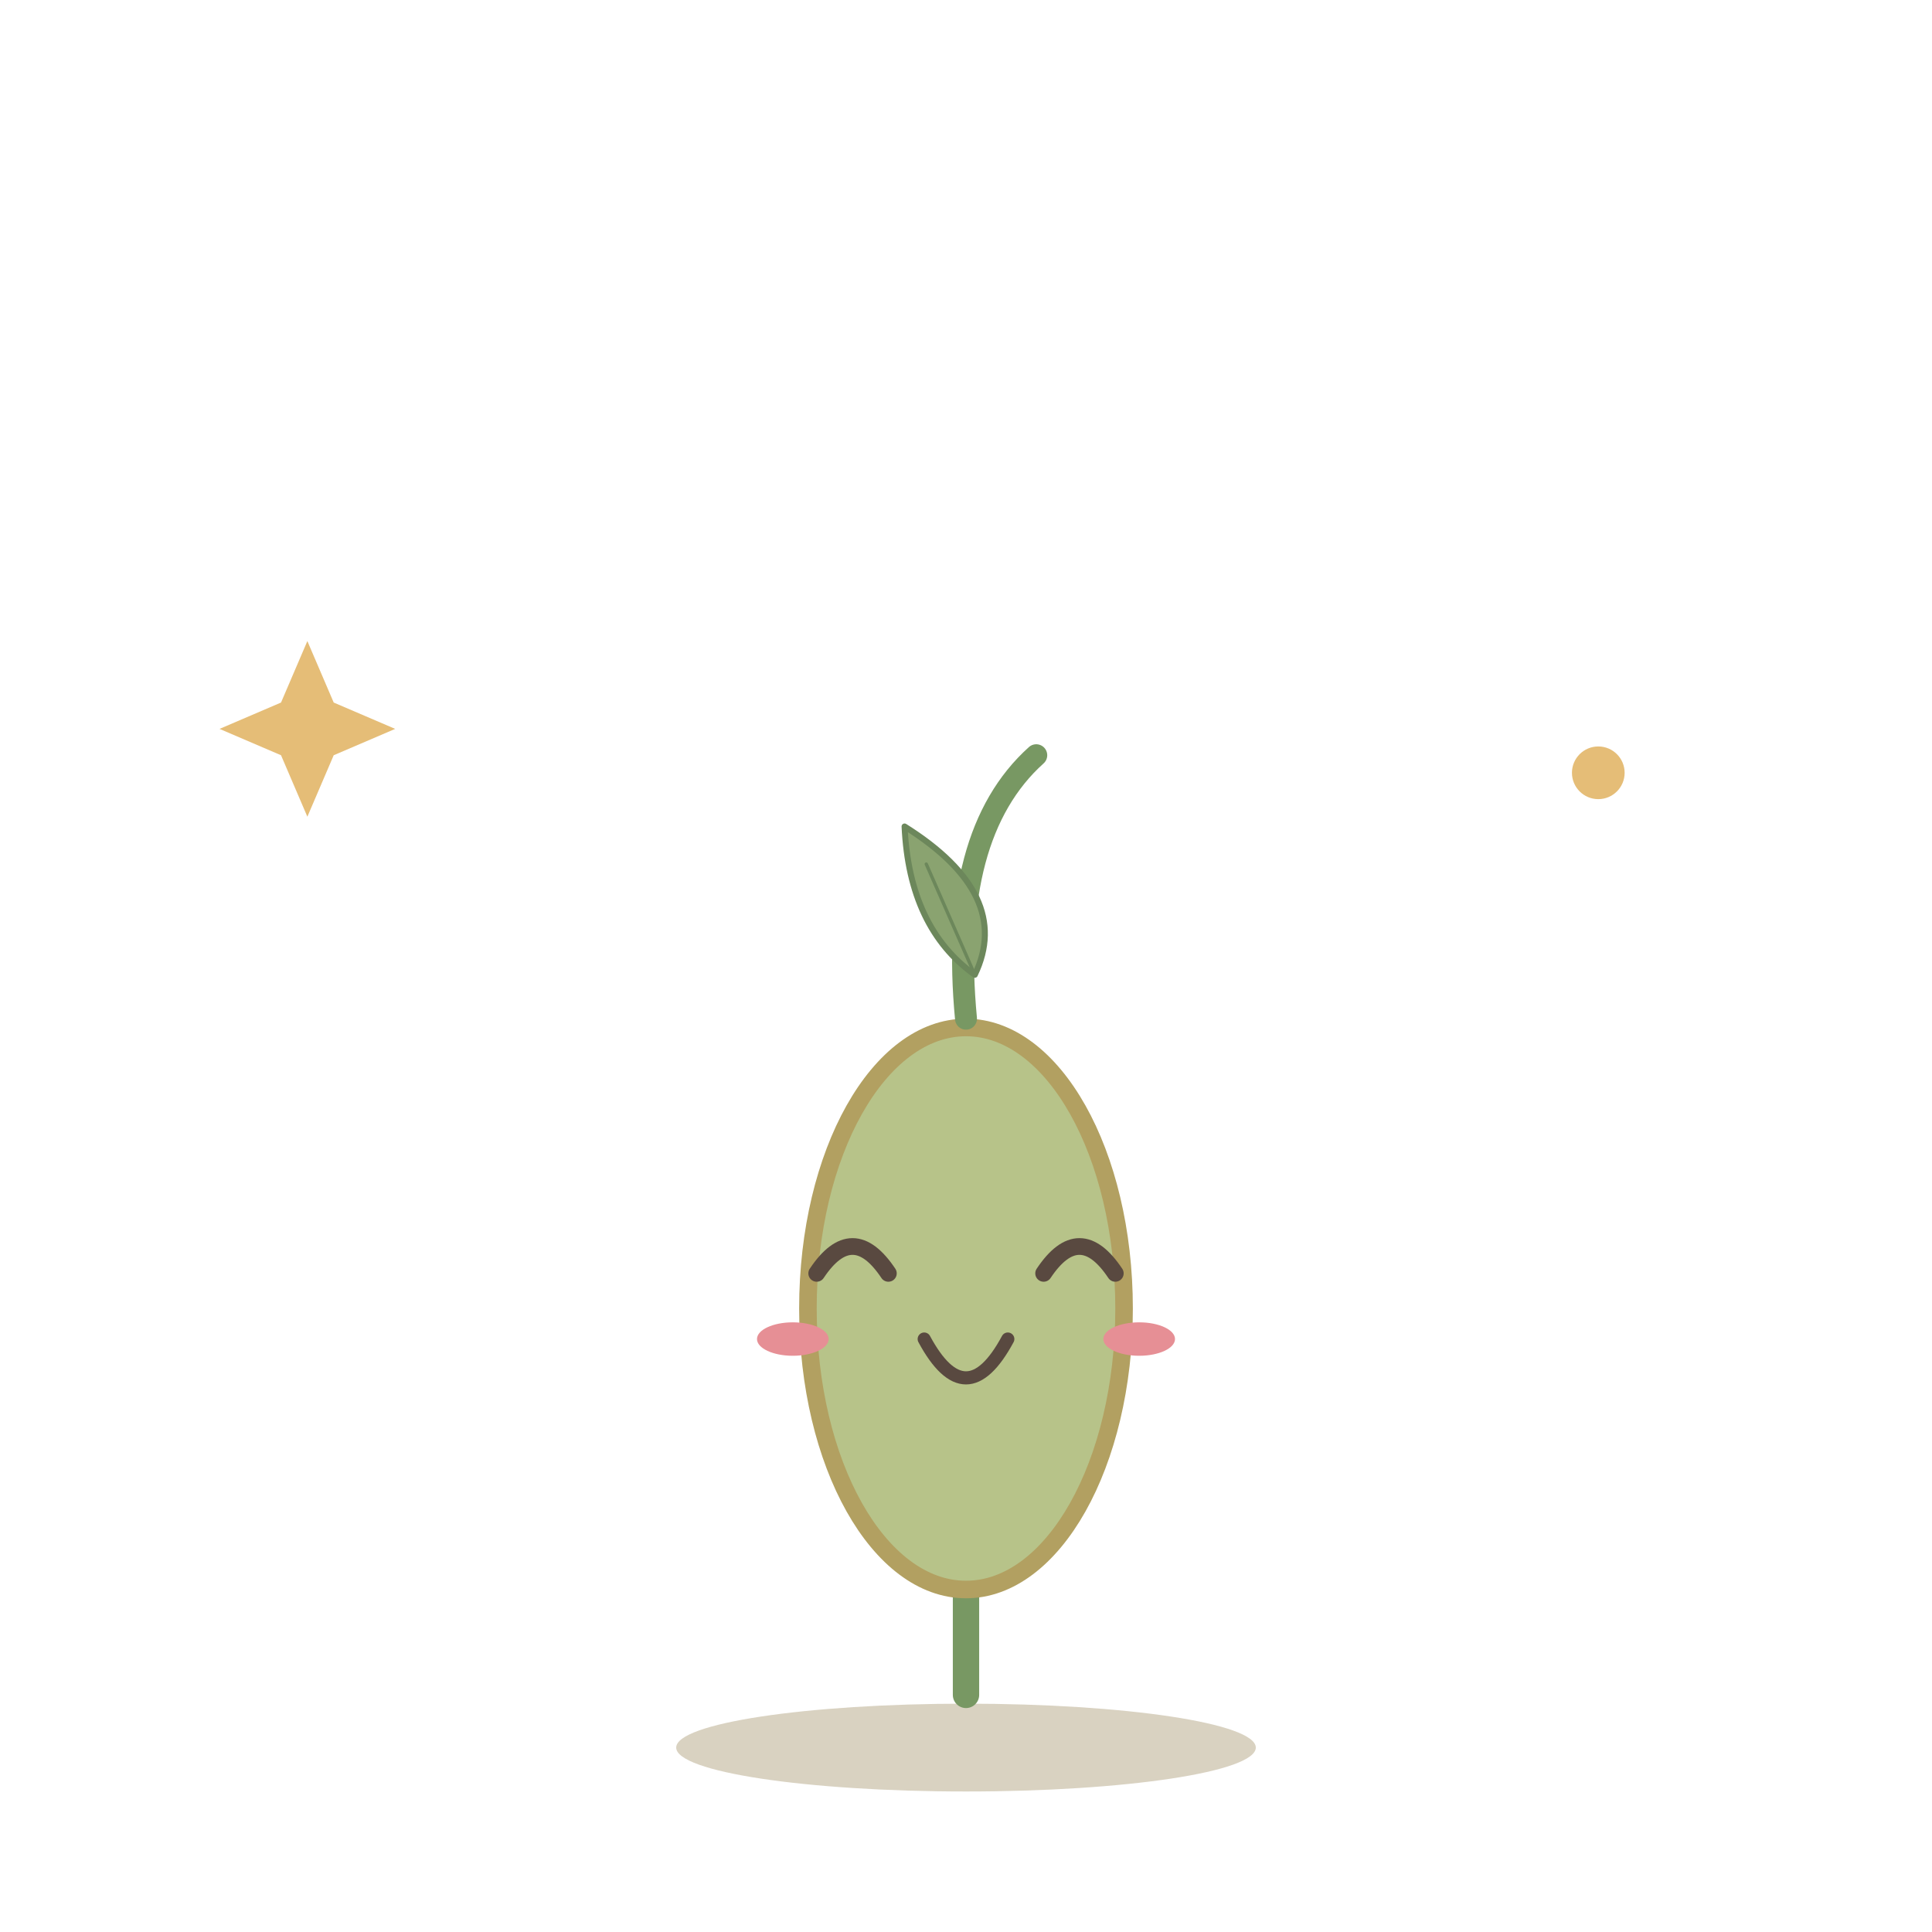
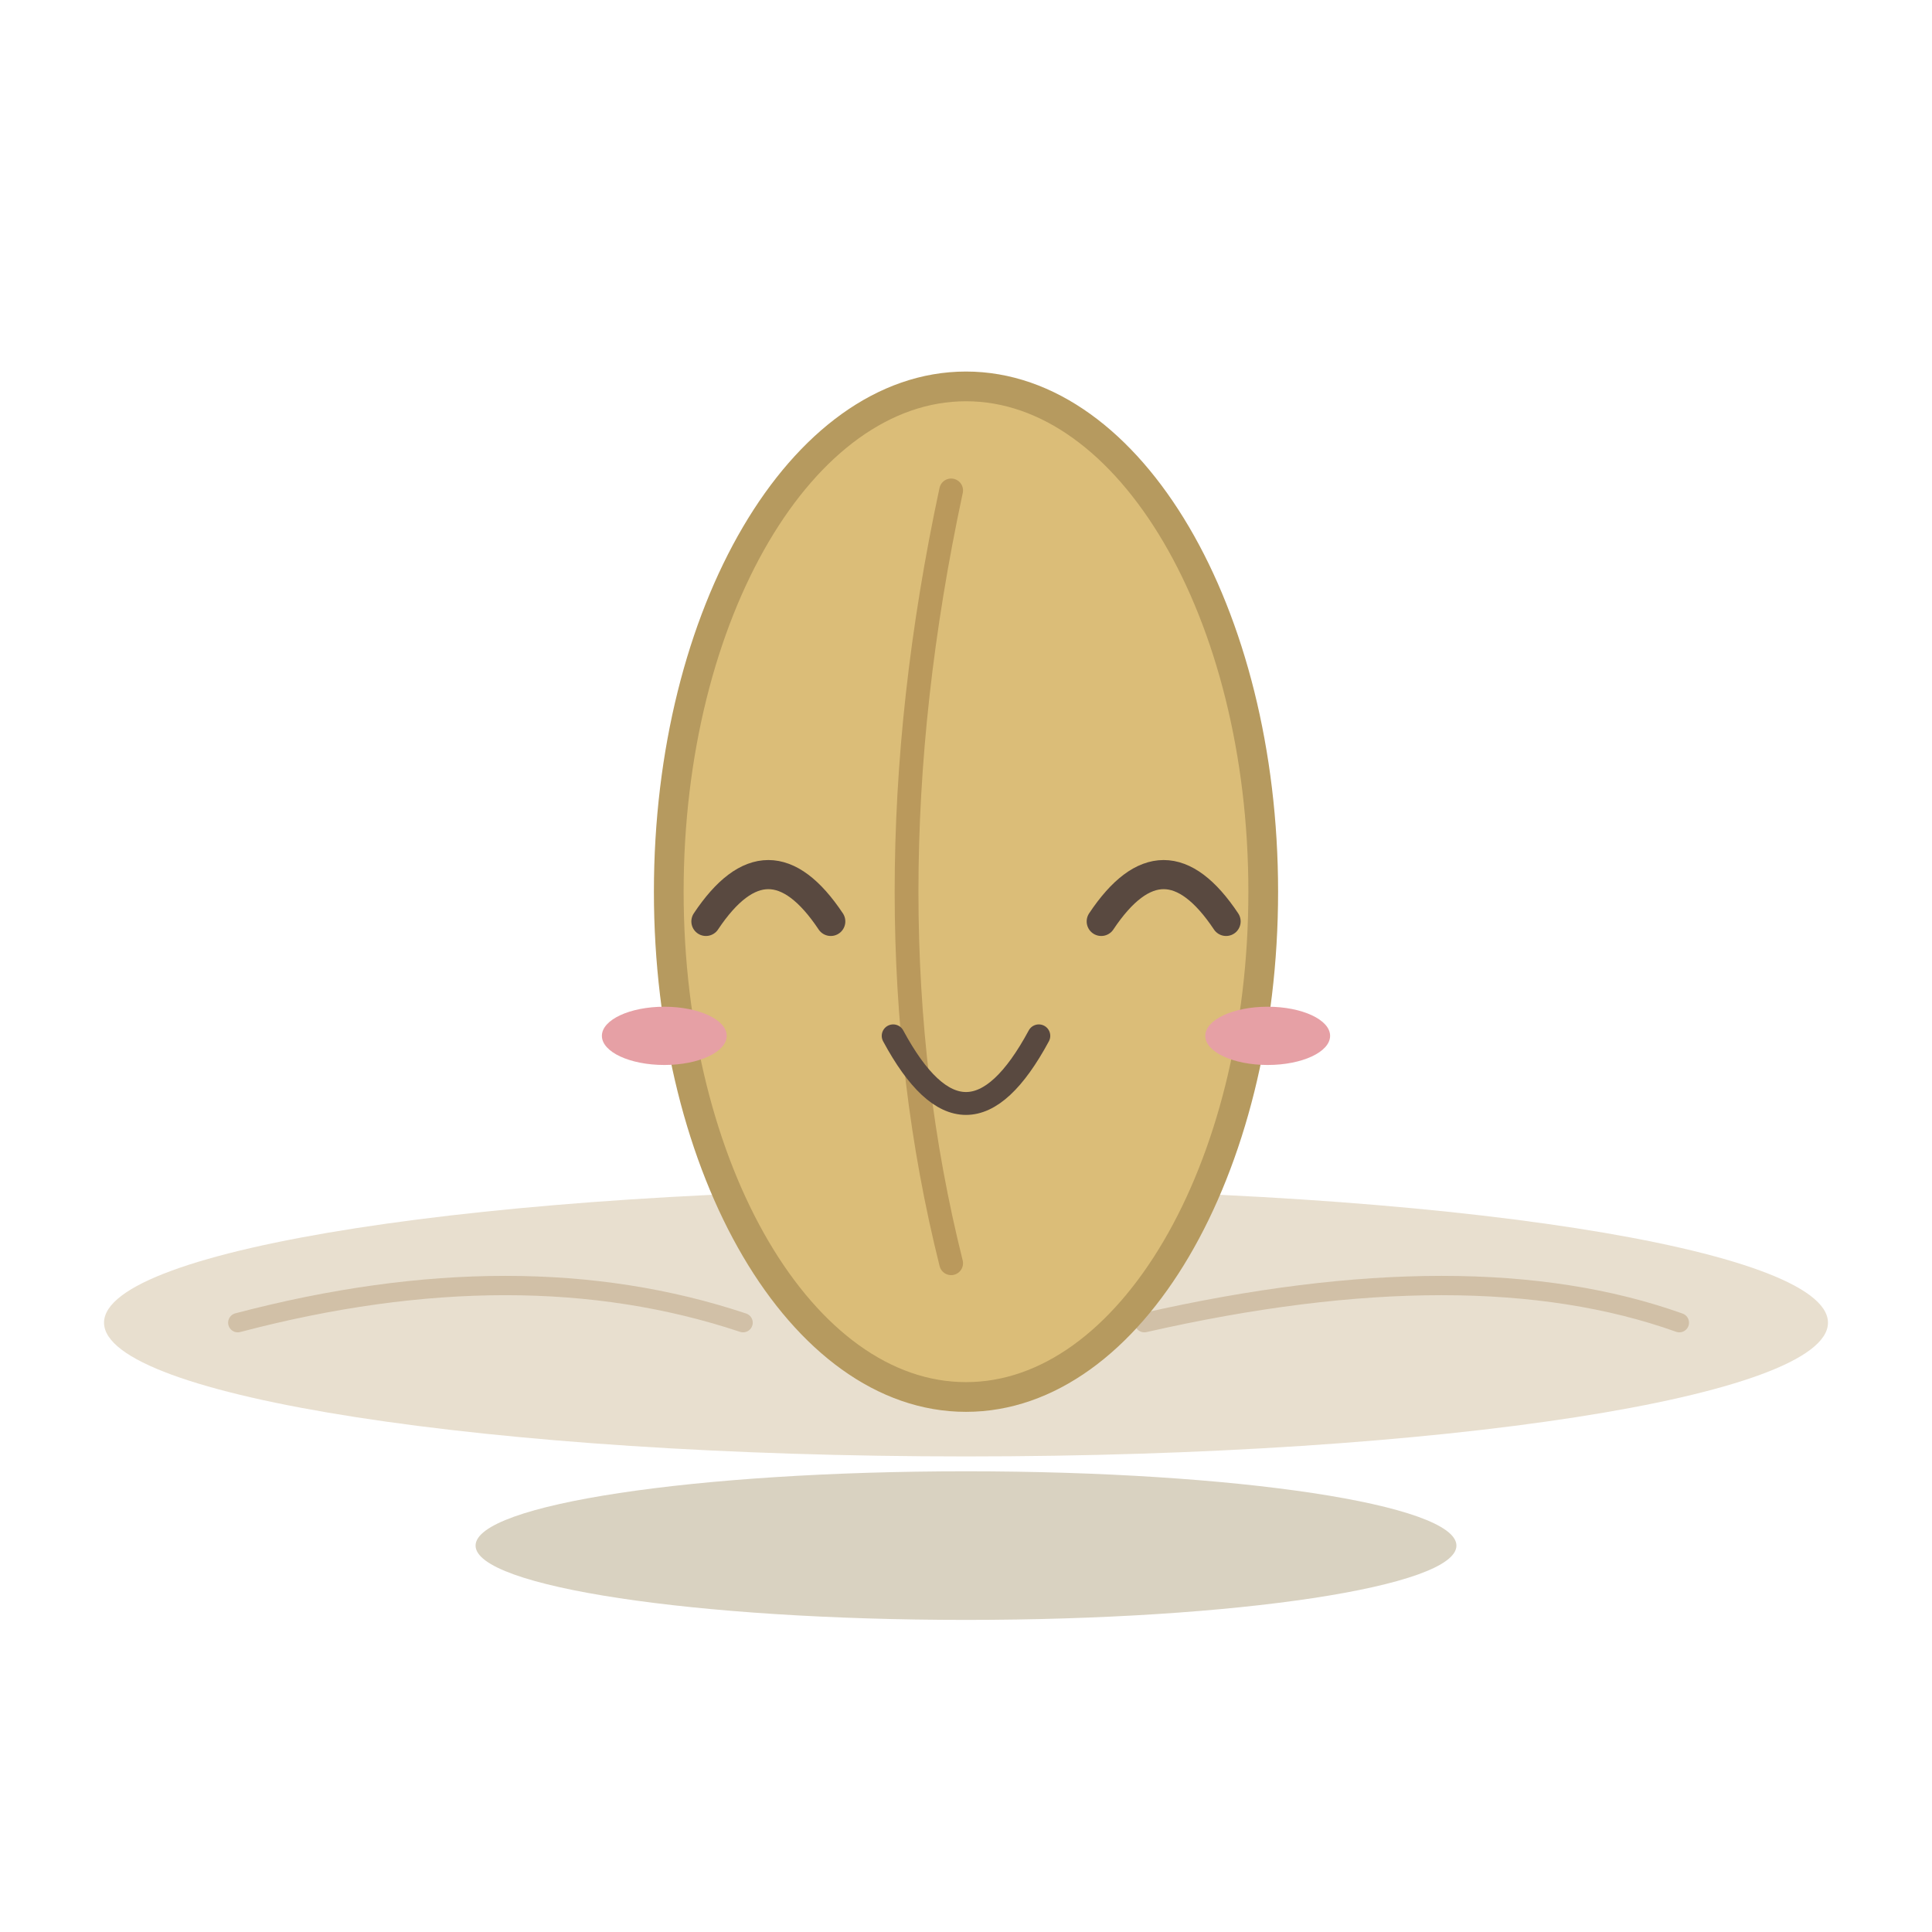
- <svg xmlns="http://www.w3.org/2000/svg" width="220" height="220" viewBox="0 0 220 220" role="img" data-character="barley" data-stage="1">
+ <svg xmlns="http://www.w3.org/2000/svg" width="220" height="220" viewBox="45 95 130 130" role="img" data-character="barley" data-stage="1">
  <ellipse cx="110" cy="199" rx="33" ry="5" fill="#d9d2c1" stroke="none" stroke-width="2" />
-   <path d="M110 161V193" fill="none" stroke="#789863" stroke-width="3" stroke-linecap="round" stroke-linejoin="round" />
-   <ellipse cx="110" cy="149" rx="18" ry="32" fill="#b7c389" stroke="#b2a061" stroke-width="2" />
-   <path d="M110 116q-2-21 8-30" fill="none" stroke="#789863" stroke-width="2.5" stroke-linecap="round" stroke-linejoin="round" />
-   <g transform="translate(111 111) rotate(-30) scale(0.38)">
-     <path d="M0 0Q-10-22 4-49Q22-15 0 0Z" fill="#8aa370" stroke="#6c875b" stroke-width="1.8" stroke-linecap="round" stroke-linejoin="round" />
-     <path d="M0 0 4-36" fill="none" stroke="#6c875b" stroke-width="1" stroke-linecap="round" stroke-linejoin="round" />
-   </g>
-   <g transform="translate(110 145) scale(0.68)">
-     <path d="M-25 0q6-9 12 0m26 0q6-9 12 0" fill="none" stroke="#594940" stroke-width="2.8" stroke-linecap="round" stroke-linejoin="round" />
+   <ellipse cx="110" cy="184" rx="58" ry="9" fill="#e8dfcf" stroke="none" stroke-width="2" />
+   <path d="M61 184q19-5 34 0m27 0q22-5 36 0" fill="none" stroke="#d1c0a7" stroke-width="1.3" stroke-linecap="round" stroke-linejoin="round" />
+   <ellipse cx="110" cy="155" rx="20" ry="34" fill="#dbbd78" stroke="#b69a5f" stroke-width="2" />
+   <path d="M109 128q-6 28 0 52" fill="none" stroke="#ba995c" stroke-width="1.6" stroke-linecap="round" stroke-linejoin="round" />
+   <g transform="translate(110 157) scale(0.7)">
+     <g class="sproutEyes">
+       <path d="M-25 0q6-9 12 0m26 0q6-9 12 0" fill="none" stroke="#594940" stroke-width="2.8" stroke-linecap="round" stroke-linejoin="round" />
+     </g>
    <path d="M-7 11q7 13 14 0" fill="none" stroke="#594940" stroke-width="2.2" stroke-linecap="round" stroke-linejoin="round" />
-     <ellipse cx="-29" cy="11" rx="6" ry="2.8" fill="#e68f95" stroke="none" stroke-width="2" />
-     <ellipse cx="29" cy="11" rx="6" ry="2.8" fill="#e68f95" stroke="none" stroke-width="2" />
+     <ellipse cx="-29" cy="11" rx="6" ry="2.8" fill="#e6a0a5" stroke="none" stroke-width="2" />
+     <ellipse cx="29" cy="11" rx="6" ry="2.8" fill="#e6a0a5" stroke="none" stroke-width="2" />
  </g>
  <path d="M35 73l3 7 7 3-7 3-3 7-3-7-7-3 7-3Z" fill="#e5bd77" stroke="none" stroke-width="2.4" stroke-linecap="round" stroke-linejoin="round" />
  <ellipse cx="182" cy="88" rx="3" ry="3" fill="#e5bd77" stroke="none" stroke-width="2" />
</svg>
